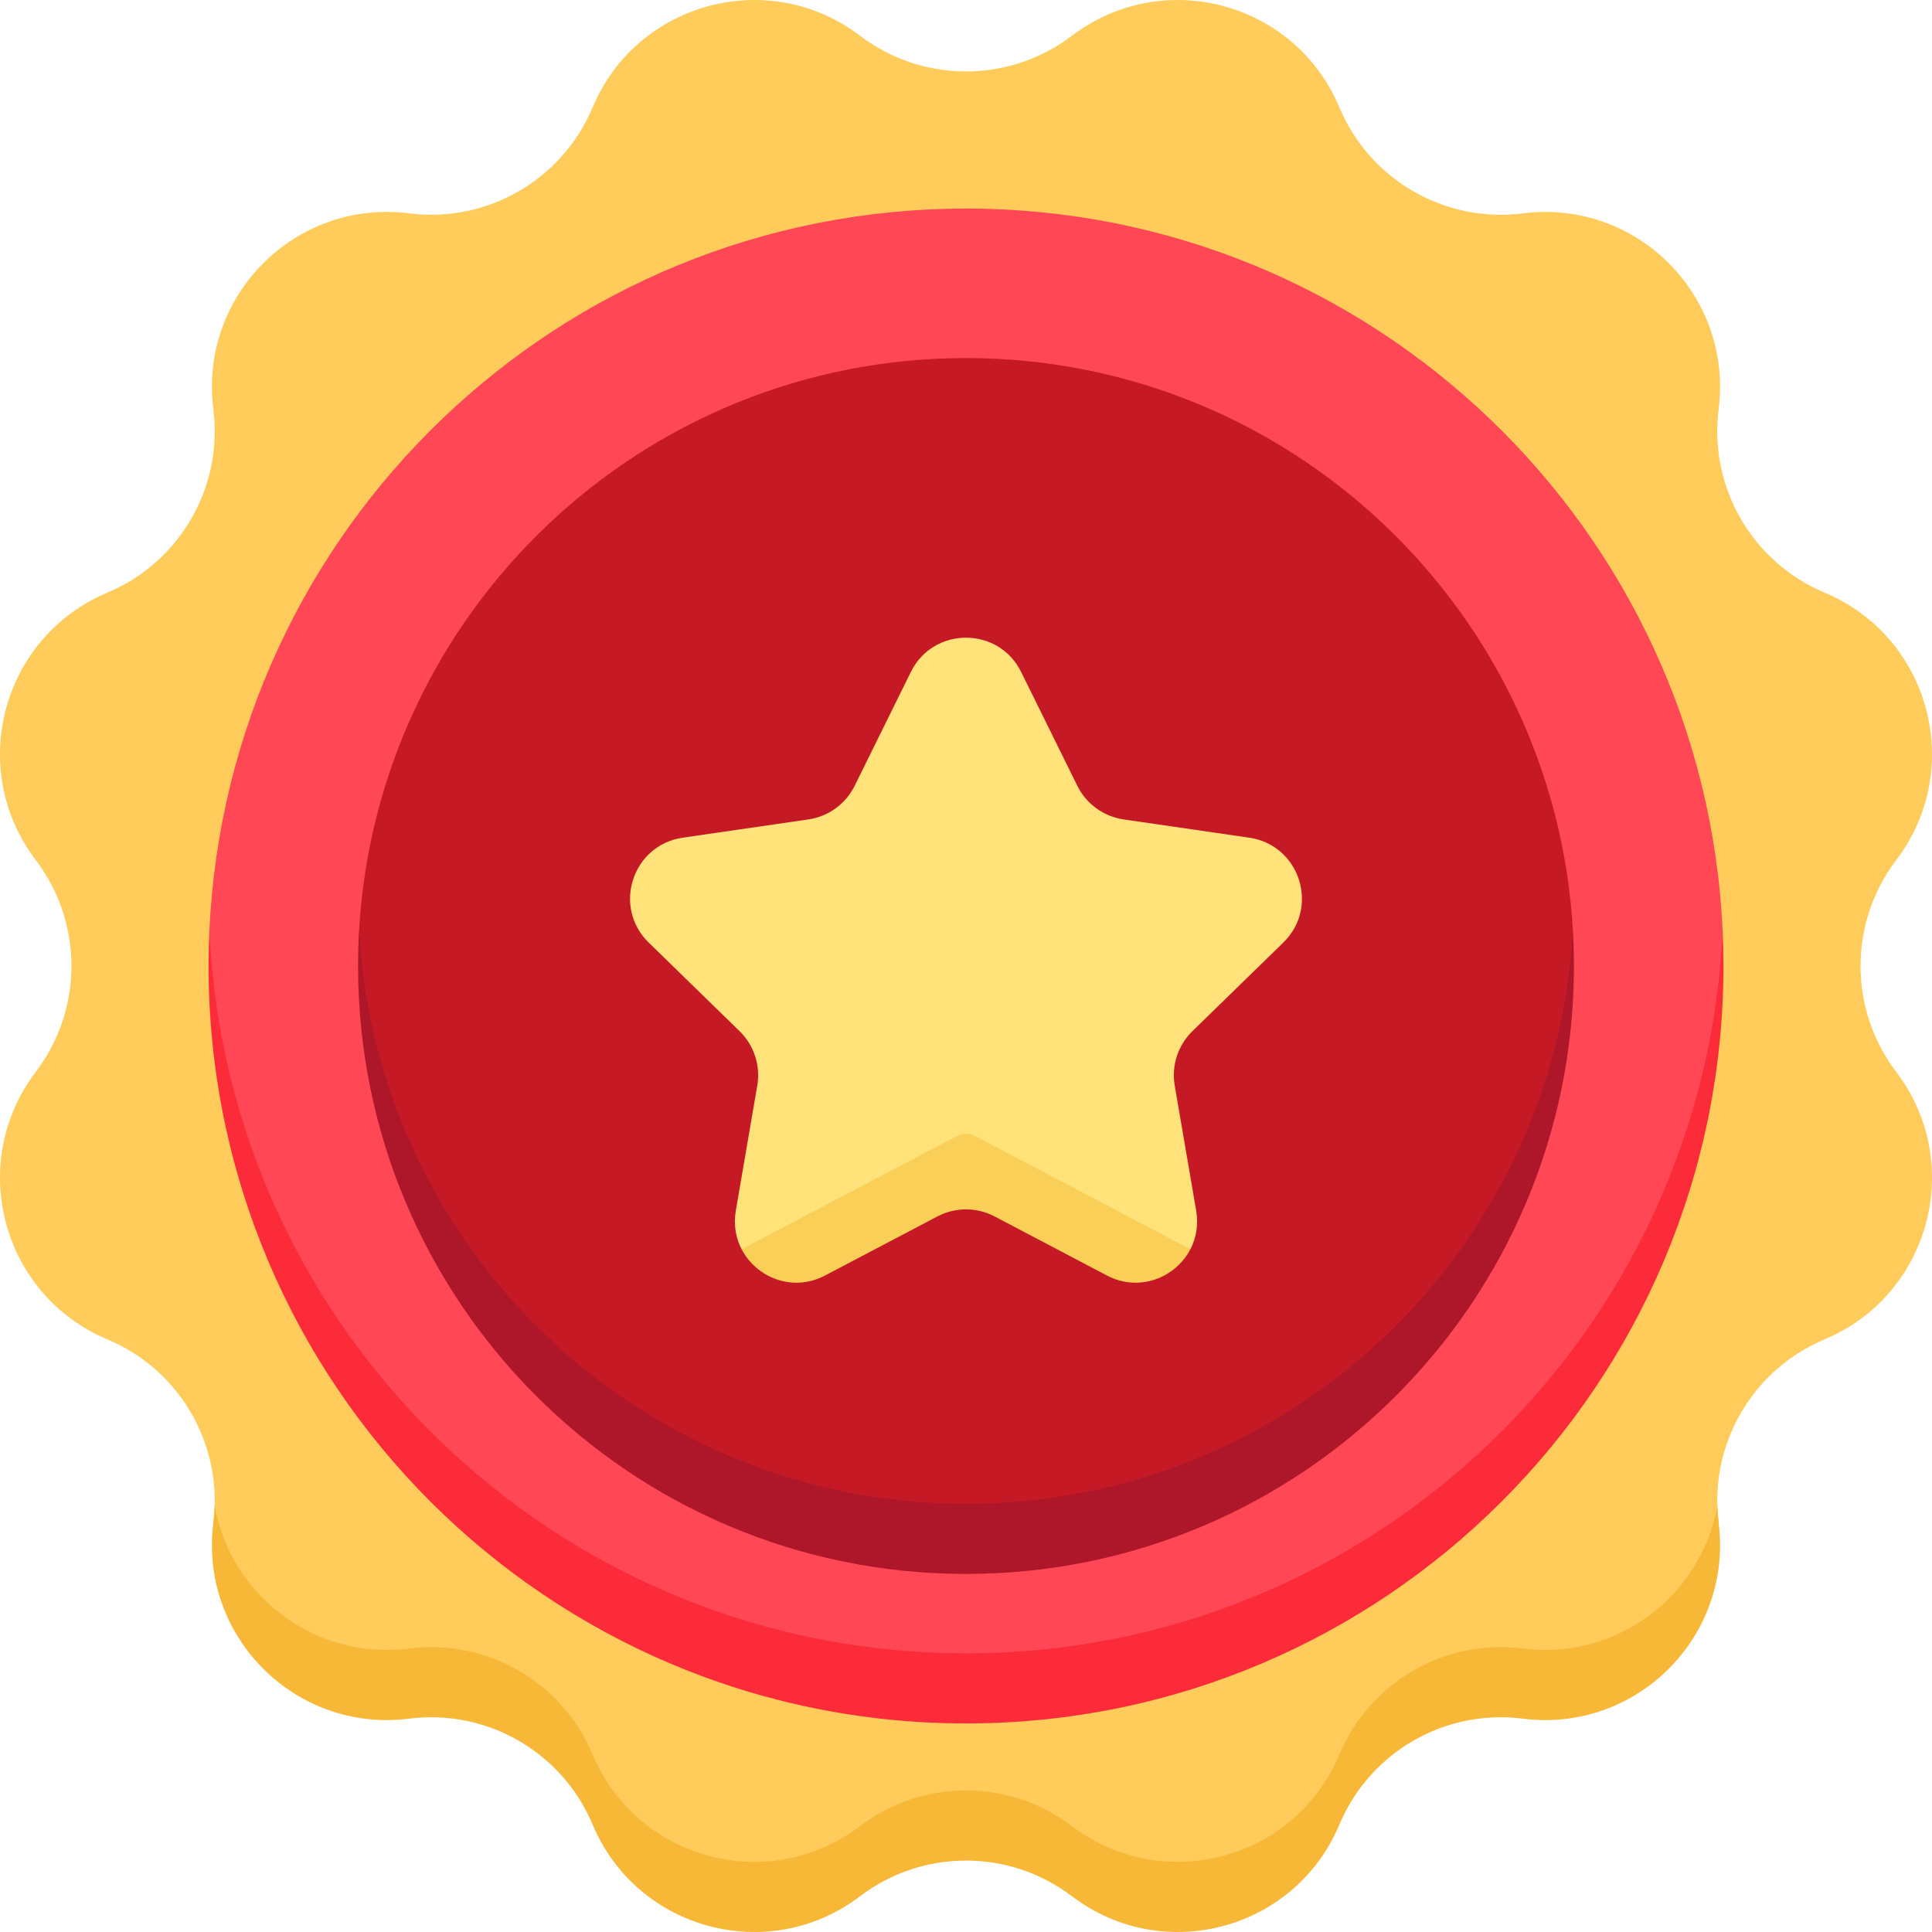
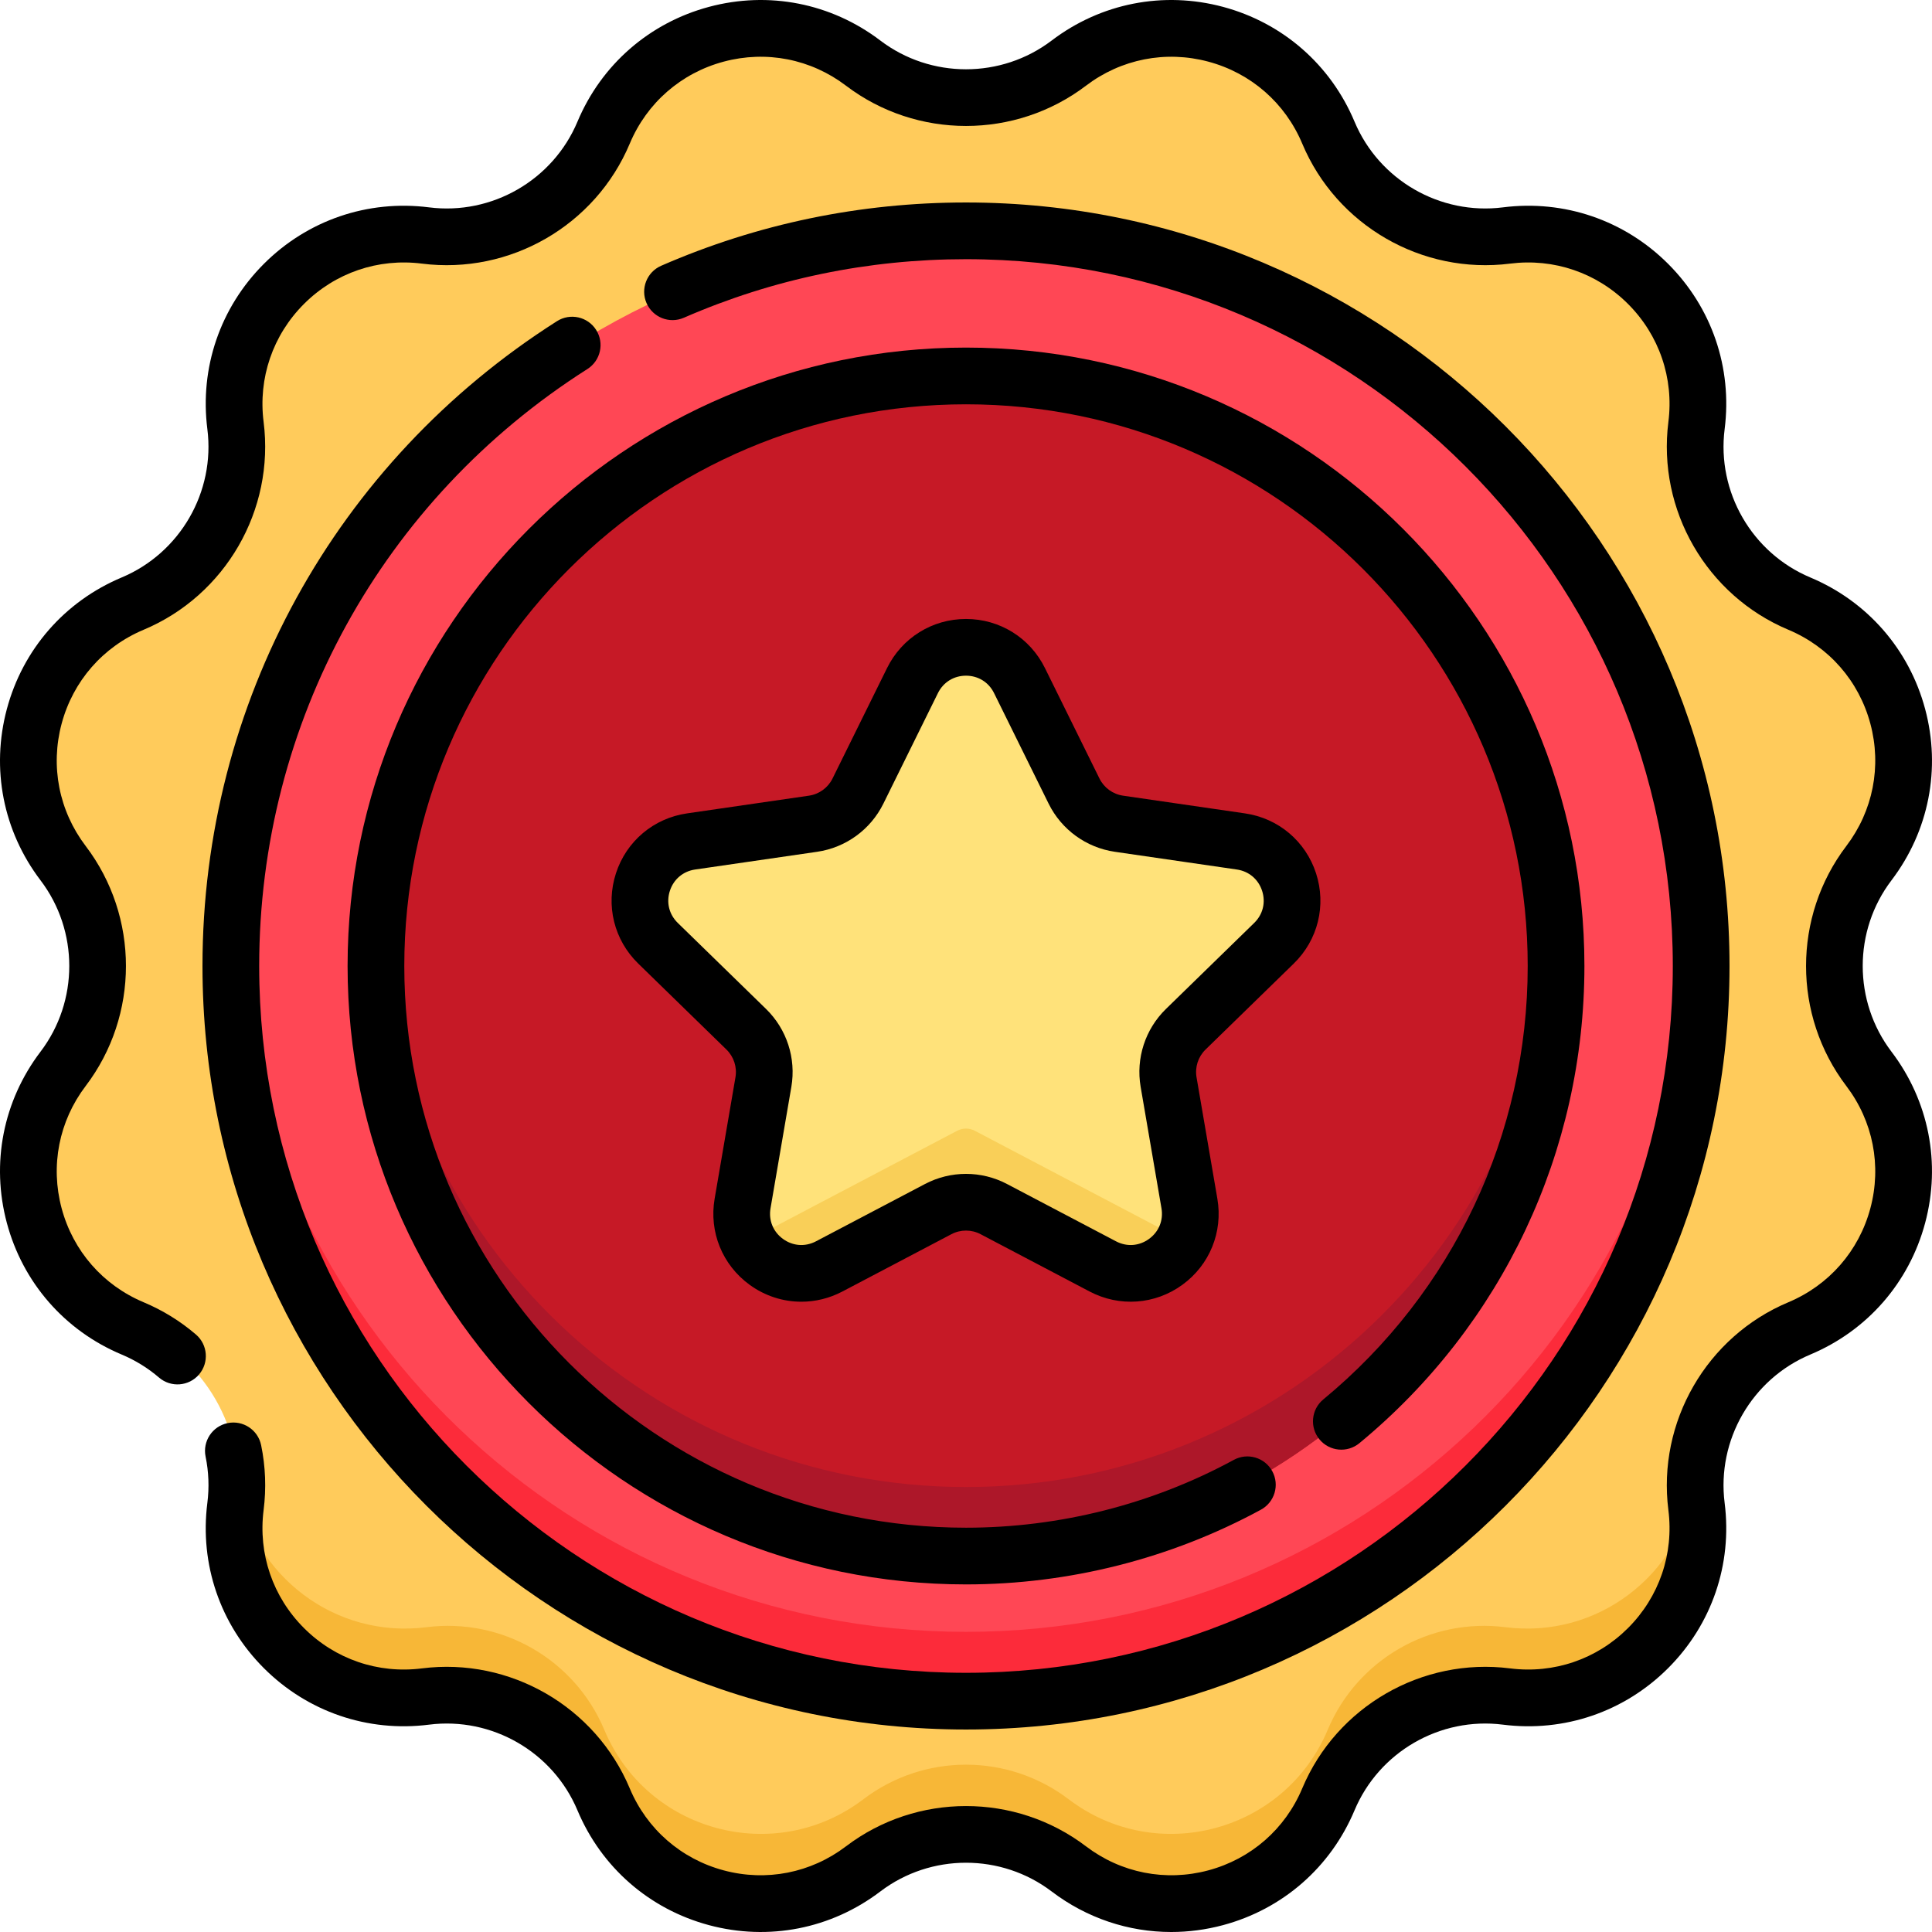
- <svg xmlns="http://www.w3.org/2000/svg" id="Capa_1" enable-background="new 0 0 512 512" height="512" viewBox="0 0 512 512" width="512">
+ <svg xmlns="http://www.w3.org/2000/svg" id="Capa_1" enable-background="new 0 0 512.001 512.001" height="512" viewBox="0 0 512.001 512.001" width="512">
  <g>
    <g>
-       <path d="m284.078 9.474c24.151-18.354 59.13-8.982 70.868 18.989 8.066 19.219 27.956 30.703 48.633 28.078 30.093-3.82 55.699 21.786 51.879 51.879-2.624 20.677 8.859 40.567 28.078 48.633 27.971 11.738 37.343 46.717 18.989 70.868-12.612 16.595-12.612 39.562 0 56.157 18.354 24.151 8.982 59.13-18.989 70.868-17.811 7.474-28.978 25.104-28.431 44.104.043 1.503.16 3.014.352 4.529l-13.289 31.289-38.59 11.59-29.261 7.894-19.372 20.185-35.238 28.671-35.63-14.319h-56.157l-34.325 14.583-36.543-28.935-20.077-20.592-28.556-7.487-38.589-11.589-13.29-31.29c.192-1.516.309-3.027.352-4.529.547-19-10.62-36.629-28.431-44.104-27.969-11.738-37.341-46.716-18.987-70.868 12.611-16.595 12.611-39.562 0-56.157-18.354-24.151-8.982-59.13 18.989-70.868 19.219-8.066 30.703-27.956 28.078-48.633-3.82-30.093 21.786-55.699 51.879-51.879 20.677 2.625 40.567-8.859 48.633-28.078 11.739-27.971 46.717-37.343 70.869-18.989 16.594 12.611 39.562 12.611 56.156 0z" fill="#ffcb5b" />
+       <path d="m283.201 17.178c23.396-17.781 57.282-8.701 68.653 18.396 7.814 18.619 27.082 29.743 47.113 27.201 29.152-3.7 53.958 21.106 50.258 50.258-2.543 20.031 8.582 39.3 27.201 47.113 27.097 11.372 36.176 45.257 18.396 68.654-12.217 16.076-12.217 38.326 0 54.402 17.781 23.397 8.701 57.282-18.396 68.654-18.619 7.814-29.743 27.082-27.201 47.113 3.7 29.152-21.105 53.958-50.258 50.258-20.031-2.543-39.3 8.582-47.113 27.201-11.372 27.097-45.257 36.176-68.653 18.396-16.076-12.217-38.326-12.217-54.402 0-23.396 17.781-57.282 8.701-68.654-18.396-7.814-18.619-27.082-29.743-47.113-27.201-29.152 3.7-53.958-21.105-50.258-50.258 2.543-20.031-8.582-39.3-27.201-47.113-27.097-11.372-36.176-45.257-18.396-68.654 12.217-16.076 12.217-38.326 0-54.402-17.781-23.396-8.701-57.282 18.396-68.654 18.619-7.814 29.743-27.082 27.201-47.113-3.7-29.152 21.105-53.958 50.258-50.258 20.031 2.542 39.3-8.582 47.113-27.201 11.372-27.097 45.257-36.176 68.654-18.396 16.076 12.218 38.326 12.218 54.402 0z" fill="#ffcb5b" />
      <g>
-         <path d="m455.459 403.58c-.192-1.516-.3-3.027-.343-4.53-4.19 23.507-26.278 41.034-51.536 37.828-20.677-2.625-40.568 8.859-48.633 28.078-11.739 27.971-46.717 37.343-70.868 18.989-16.595-12.611-39.562-12.611-56.157 0-24.151 18.354-59.13 8.982-70.868-18.989-8.066-19.219-27.956-30.703-48.633-28.078-25.258 3.206-47.346-14.321-51.536-37.828-.043 1.503-.151 3.014-.343 4.53-3.82 30.093 21.786 55.699 51.879 51.879 20.677-2.625 40.568 8.859 48.633 28.078 11.739 27.971 46.717 37.343 70.868 18.989 16.595-12.611 39.562-12.611 56.157 0 24.151 18.354 59.13 8.982 70.868-18.989 8.066-19.219 27.956-30.703 48.633-28.078 30.092 3.819 55.698-21.787 51.879-51.879z" fill="#f7b737" />
+         <path d="m449.226 398.968c-.186-1.469-.29-2.932-.332-4.388-4.059 22.773-25.457 39.752-49.925 36.646-20.031-2.543-39.3 8.582-47.113 27.201-11.372 27.097-45.257 36.176-68.653 18.396-16.076-12.217-38.326-12.217-54.402 0-23.396 17.781-57.282 8.701-68.654-18.396-7.814-18.618-27.082-29.743-47.113-27.201-24.468 3.106-45.866-13.873-49.925-36.646-.042 1.456-.146 2.919-.333 4.388-3.7 29.152 21.105 53.958 50.258 50.258 20.031-2.543 39.3 8.582 47.113 27.201 11.372 27.097 45.257 36.176 68.654 18.396 16.076-12.217 38.326-12.217 54.402 0 23.396 17.781 57.282 8.701 68.653-18.396 7.814-18.618 27.082-29.743 47.113-27.201 29.151 3.7 53.957-21.106 50.257-50.258z" fill="#f7b737" />
      </g>
-       <path d="m256 443.58c-200.728 0-200.657-193.792-200.516-196.871 4.854-106.546 92.771-191.437 200.516-191.437s195.662 84.891 200.516 191.437c.141 3.079.001 196.871-200.516 196.871z" fill="#ff4755" />
-       <path d="m256 438.147c-107.744 0-195.651-84.893-200.506-191.438-.14 3.08-.222 6.176-.222 9.29 0 110.859 89.869 200.728 200.728 200.728s200.728-89.868 200.728-200.727c0-3.115-.081-6.21-.222-9.29-4.855 106.544-92.762 191.437-200.506 191.437z" fill="#fc2b3a" />
-       <path d="m256 404.835c-161.108 0-161.02-155.051-160.845-158.126 4.813-84.654 74.986-151.817 160.845-151.817s156.032 67.163 160.845 151.818c.175 3.074 0 158.125-160.845 158.125z" fill="#c61926" />
-       <path d="m256 398.528c-85.859 0-156.021-67.165-160.835-151.818-.175 3.075-.273 6.171-.273 9.29 0 88.978 72.13 161.108 161.108 161.108s161.108-72.13 161.108-161.108c0-3.119-.098-6.215-.273-9.29-4.814 84.653-74.976 151.818-160.835 151.818z" fill="#ad1729" />
-       <path d="m270.613 178.076 14.887 30.164c2.374 4.81 6.962 8.143 12.27 8.915l33.289 4.837c13.366 1.942 18.703 18.368 9.031 27.796l-24.088 23.48c-3.841 3.744-5.593 9.138-4.687 14.424l5.686 33.155c.645 3.758-.006 7.263-1.541 10.219h-22.104l-37.356-18.465-37.358 18.464h-22.104c-1.535-2.955-2.186-6.461-1.541-10.219l5.686-33.154c.907-5.286-.846-10.68-4.687-14.424l-24.088-23.48c-9.672-9.428-4.335-25.854 9.031-27.796l33.289-4.837c5.308-.771 9.896-4.105 12.27-8.914l14.887-30.165c5.979-12.112 23.251-12.112 29.228 0z" fill="#ffe27a" />
+       <circle cx="256" cy="256" fill="#ff4755" r="194.455" />
+       <path d="m256 432.455c-104.377 0-189.537-82.24-194.24-185.455-.136 2.984-.215 5.983-.215 9 0 107.395 87.061 194.455 194.455 194.455s194.455-87.06 194.455-194.455c0-3.017-.079-6.016-.215-9-4.703 103.216-89.863 185.455-194.24 185.455z" fill="#fc2b3a" />
+       <circle cx="256" cy="256" fill="#c61926" r="156.074" />
+       <path d="m256 394.074c-83.175 0-151.145-65.066-155.809-147.074-.169 2.979-.264 5.978-.264 9 0 86.197 69.876 156.074 156.074 156.074s156.073-69.876 156.073-156.074c0-3.022-.095-6.021-.264-9-4.664 82.008-72.634 147.074-155.81 147.074z" fill="#ad1729" />
+       <path d="m270.157 180.511 14.422 29.222c2.299 4.659 6.745 7.889 11.886 8.636l32.249 4.686c12.948 1.882 18.119 17.794 8.749 26.927l-23.335 22.746c-3.721 3.627-5.419 8.852-4.54 13.973l5.509 32.118c2.212 12.896-11.324 22.731-22.906 16.642l-28.844-15.164c-4.599-2.418-10.093-2.418-14.692 0l-28.844 15.164c-11.581 6.089-25.118-3.746-22.906-16.642l5.509-32.118c.878-5.121-.82-10.346-4.54-13.973l-23.335-22.746c-9.37-9.133-4.199-25.046 8.749-26.927l32.249-4.686c5.142-.747 9.587-3.977 11.886-8.636l14.422-29.222c5.79-11.733 22.521-11.733 28.312 0z" fill="#ffe27a" />
      <g>
-         <path d="m253.598 301.067-57.058 29.997c3.903 7.515 13.522 11.472 22.102 6.961l29.775-15.654c4.747-2.496 10.419-2.496 15.166 0l29.775 15.654c8.581 4.511 18.2.554 22.102-6.961l-57.058-29.997c-1.504-.79-3.3-.79-4.804 0z" fill="#f9cf58" />
+         <path d="m253.674 299.659-55.275 29.06c3.781 7.28 13.099 11.113 21.412 6.743l28.844-15.164c4.599-2.418 10.093-2.418 14.692 0l28.844 15.164c8.313 4.37 17.631.537 21.412-6.743l-55.275-29.06c-1.458-.765-3.198-.765-4.654 0z" fill="#f9cf58" />
      </g>
+     </g>
+     <g>
+       <path d="m147.606 85.113c-58.826 37.389-93.946 101.272-93.946 170.887 0 111.571 90.77 202.341 202.341 202.341s202.34-90.77 202.34-202.341-90.77-202.341-202.341-202.341c-28.072 0-55.25 5.642-80.779 16.77-3.804 1.659-5.544 6.087-3.885 9.891 1.658 3.804 6.086 5.546 9.891 3.886 23.623-10.297 48.78-15.518 74.773-15.518 103.284 0 187.312 84.028 187.312 187.312s-84.028 187.312-187.312 187.312-187.312-84.027-187.312-187.312c0-64.446 32.516-123.588 86.98-158.204 3.502-2.226 4.537-6.87 2.311-10.372s-6.868-4.538-10.373-2.311z" />
+       <path d="m360.25 382.46c37.9-31.277 59.637-77.37 59.637-126.46 0-90.367-73.519-163.886-163.887-163.886s-163.886 73.519-163.886 163.886 73.519 163.886 163.887 163.886c27.295 0 54.32-6.848 78.155-19.801 3.647-1.982 4.996-6.545 3.014-10.191-1.983-3.647-6.545-4.995-10.19-3.014-21.64 11.761-46.184 17.978-70.979 17.978-82.08 0-148.858-66.777-148.858-148.857s66.778-148.857 148.858-148.857 148.857 66.776 148.857 148.856c0 44.588-19.746 86.456-54.173 114.868-3.202 2.642-3.655 7.378-1.013 10.579 2.641 3.201 7.377 3.654 10.578 1.013z" />
+       <path d="m342.864 255.352c6.406-6.245 8.668-15.409 5.903-23.918-2.764-8.508-9.981-14.592-18.834-15.878l-32.31-4.695c-2.705-.393-5.043-2.091-6.252-4.542l-14.449-29.278c-3.96-8.022-11.976-13.006-20.922-13.006s-16.962 4.984-20.922 13.006l-14.449 29.277c-1.209 2.451-3.547 4.15-6.251 4.543l-32.311 4.695c-8.853 1.286-16.07 7.37-18.834 15.878-2.765 8.508-.503 17.673 5.903 23.918l23.38 22.79c1.958 1.908 2.85 4.655 2.389 7.348l-5.519 32.18c-1.513 8.817 2.044 17.562 9.281 22.82 4.09 2.971 8.874 4.481 13.691 4.481 3.708 0 7.435-.894 10.879-2.705l28.899-15.194c2.419-1.272 5.309-1.272 7.728 0l28.899 15.193c7.918 4.164 17.334 3.483 24.57-1.775 7.237-5.258 10.794-14.002 9.281-22.82l-5.518-32.179c-.462-2.694.431-5.442 2.388-7.349zm-33.87 12.028c-5.5 5.361-8.009 13.081-6.71 20.651l5.519 32.18c.546 3.185-.689 6.221-3.303 8.12-2.615 1.9-5.883 2.136-8.743.632l-28.899-15.194c-3.4-1.787-7.129-2.68-10.858-2.68s-7.459.894-10.858 2.68l-28.899 15.194c-2.857 1.503-6.128 1.267-8.743-.632-2.614-1.9-3.849-4.935-3.303-8.12l5.52-32.181c1.297-7.569-1.211-15.289-6.711-20.65l-23.38-22.789c-2.314-2.256-3.1-5.438-2.101-8.511s3.504-5.186 6.701-5.65l32.312-4.695c7.6-1.105 14.167-5.876 17.567-12.763l14.449-29.278c1.43-2.898 4.213-4.629 7.445-4.629s6.014 1.73 7.445 4.629l14.449 29.278c3.4 6.887 9.966 11.658 17.568 12.763l32.311 4.695c3.197.465 5.702 2.577 6.701 5.65.999 3.074.213 6.256-2.101 8.511z" />
+       <path d="m501.262 233.295c9.908-13.037 13.159-29.586 8.92-45.402-4.238-15.817-15.328-28.522-30.426-34.858-15.484-6.498-24.822-22.67-22.706-39.328 2.061-16.244-3.396-32.201-14.975-43.78-11.579-11.578-27.539-17.035-43.78-14.975-16.664 2.113-32.83-7.222-39.328-22.706-6.337-15.099-19.043-26.189-34.859-30.428-15.819-4.238-32.365-.986-45.401 8.922-13.368 10.16-32.043 10.161-45.413 0-13.036-9.908-29.584-13.16-45.401-8.922-15.816 4.238-28.522 15.328-34.859 30.428-6.497 15.484-22.666 24.821-39.328 22.706-16.24-2.06-32.201 3.396-43.78 14.975s-17.036 27.535-14.975 43.78c2.115 16.658-7.223 32.831-22.706 39.328-15.098 6.336-26.189 19.041-30.426 34.858-4.239 15.817-.987 32.365 8.921 45.402 10.16 13.369 10.16 32.043-.001 45.412-9.908 13.037-13.159 29.586-8.92 45.402 4.238 15.817 15.328 28.522 30.427 34.858 3.61 1.515 6.941 3.568 9.899 6.105 3.152 2.702 7.895 2.337 10.596-.814 2.7-3.151 2.336-7.895-.814-10.595-4.148-3.556-8.813-6.434-13.866-8.553-10.781-4.525-18.7-13.597-21.726-24.89-3.026-11.294-.705-23.111 6.369-32.419 14.23-18.723 14.23-44.876.001-63.599-7.075-9.309-9.397-21.125-6.371-32.419s10.945-20.365 21.726-24.89c21.685-9.1 34.762-31.749 31.8-55.078-1.473-11.599 2.424-22.993 10.692-31.261s19.661-12.165 31.261-10.692c23.337 2.961 45.978-10.117 55.079-31.799 4.524-10.782 13.597-18.701 24.89-21.726 11.292-3.027 23.109-.705 32.418 6.37 18.723 14.229 44.877 14.229 63.6 0 9.309-7.074 21.125-9.397 32.418-6.37 11.293 3.026 20.366 10.945 24.89 21.726 9.099 21.684 31.739 34.757 55.079 31.799 11.605-1.472 22.994 2.425 31.261 10.692 8.268 8.268 12.165 19.662 10.692 31.261-2.962 23.329 10.115 45.978 31.8 55.078 10.781 4.525 18.7 13.597 21.726 24.89 3.026 11.294.704 23.111-6.37 32.419-14.23 18.723-14.23 44.876-.001 63.599 7.075 9.309 9.397 21.125 6.37 32.419-3.026 11.293-10.945 20.365-21.726 24.89-21.685 9.1-34.762 31.749-31.8 55.078 1.473 11.599-2.424 22.993-10.692 31.261-8.269 8.268-19.663 12.165-31.261 10.692-23.333-2.96-45.978 10.116-55.079 31.799-4.524 10.782-13.597 18.701-24.89 21.726s-23.111.705-32.418-6.37c-18.723-14.229-44.877-14.229-63.6 0-9.309 7.074-21.124 9.398-32.418 6.37-11.293-3.026-20.366-10.945-24.89-21.726-9.1-21.684-31.747-34.764-55.079-31.799-11.603 1.474-22.993-2.425-31.261-10.692-8.268-8.268-12.165-19.662-10.692-31.261.73-5.753.51-11.541-.656-17.202-.836-4.065-4.81-6.681-8.874-5.846-4.064.836-6.682 4.81-5.845 8.875.831 4.039.987 8.171.466 12.281-2.062 16.244 3.396 32.201 14.975 43.78s27.537 17.036 43.78 14.975c16.657-2.113 32.83 7.222 39.328 22.706 6.337 15.099 19.043 26.19 34.859 30.428 15.816 4.236 32.364.985 45.401-8.922 13.368-10.159 32.043-10.16 45.413 0 9.289 7.059 20.359 10.74 31.678 10.739 4.566 0 9.176-.599 13.722-1.817 15.816-4.238 28.522-15.329 34.859-30.428 6.498-15.484 22.67-24.821 39.328-22.706 16.241 2.06 32.201-3.396 43.78-14.975s17.036-27.535 14.975-43.78c-2.115-16.658 7.223-32.831 22.706-39.328 15.098-6.336 26.189-19.041 30.426-34.858 4.238-15.817.987-32.365-8.921-45.402-10.158-13.37-10.158-32.045.003-45.413z" />
    </g>
  </g>
</svg>
